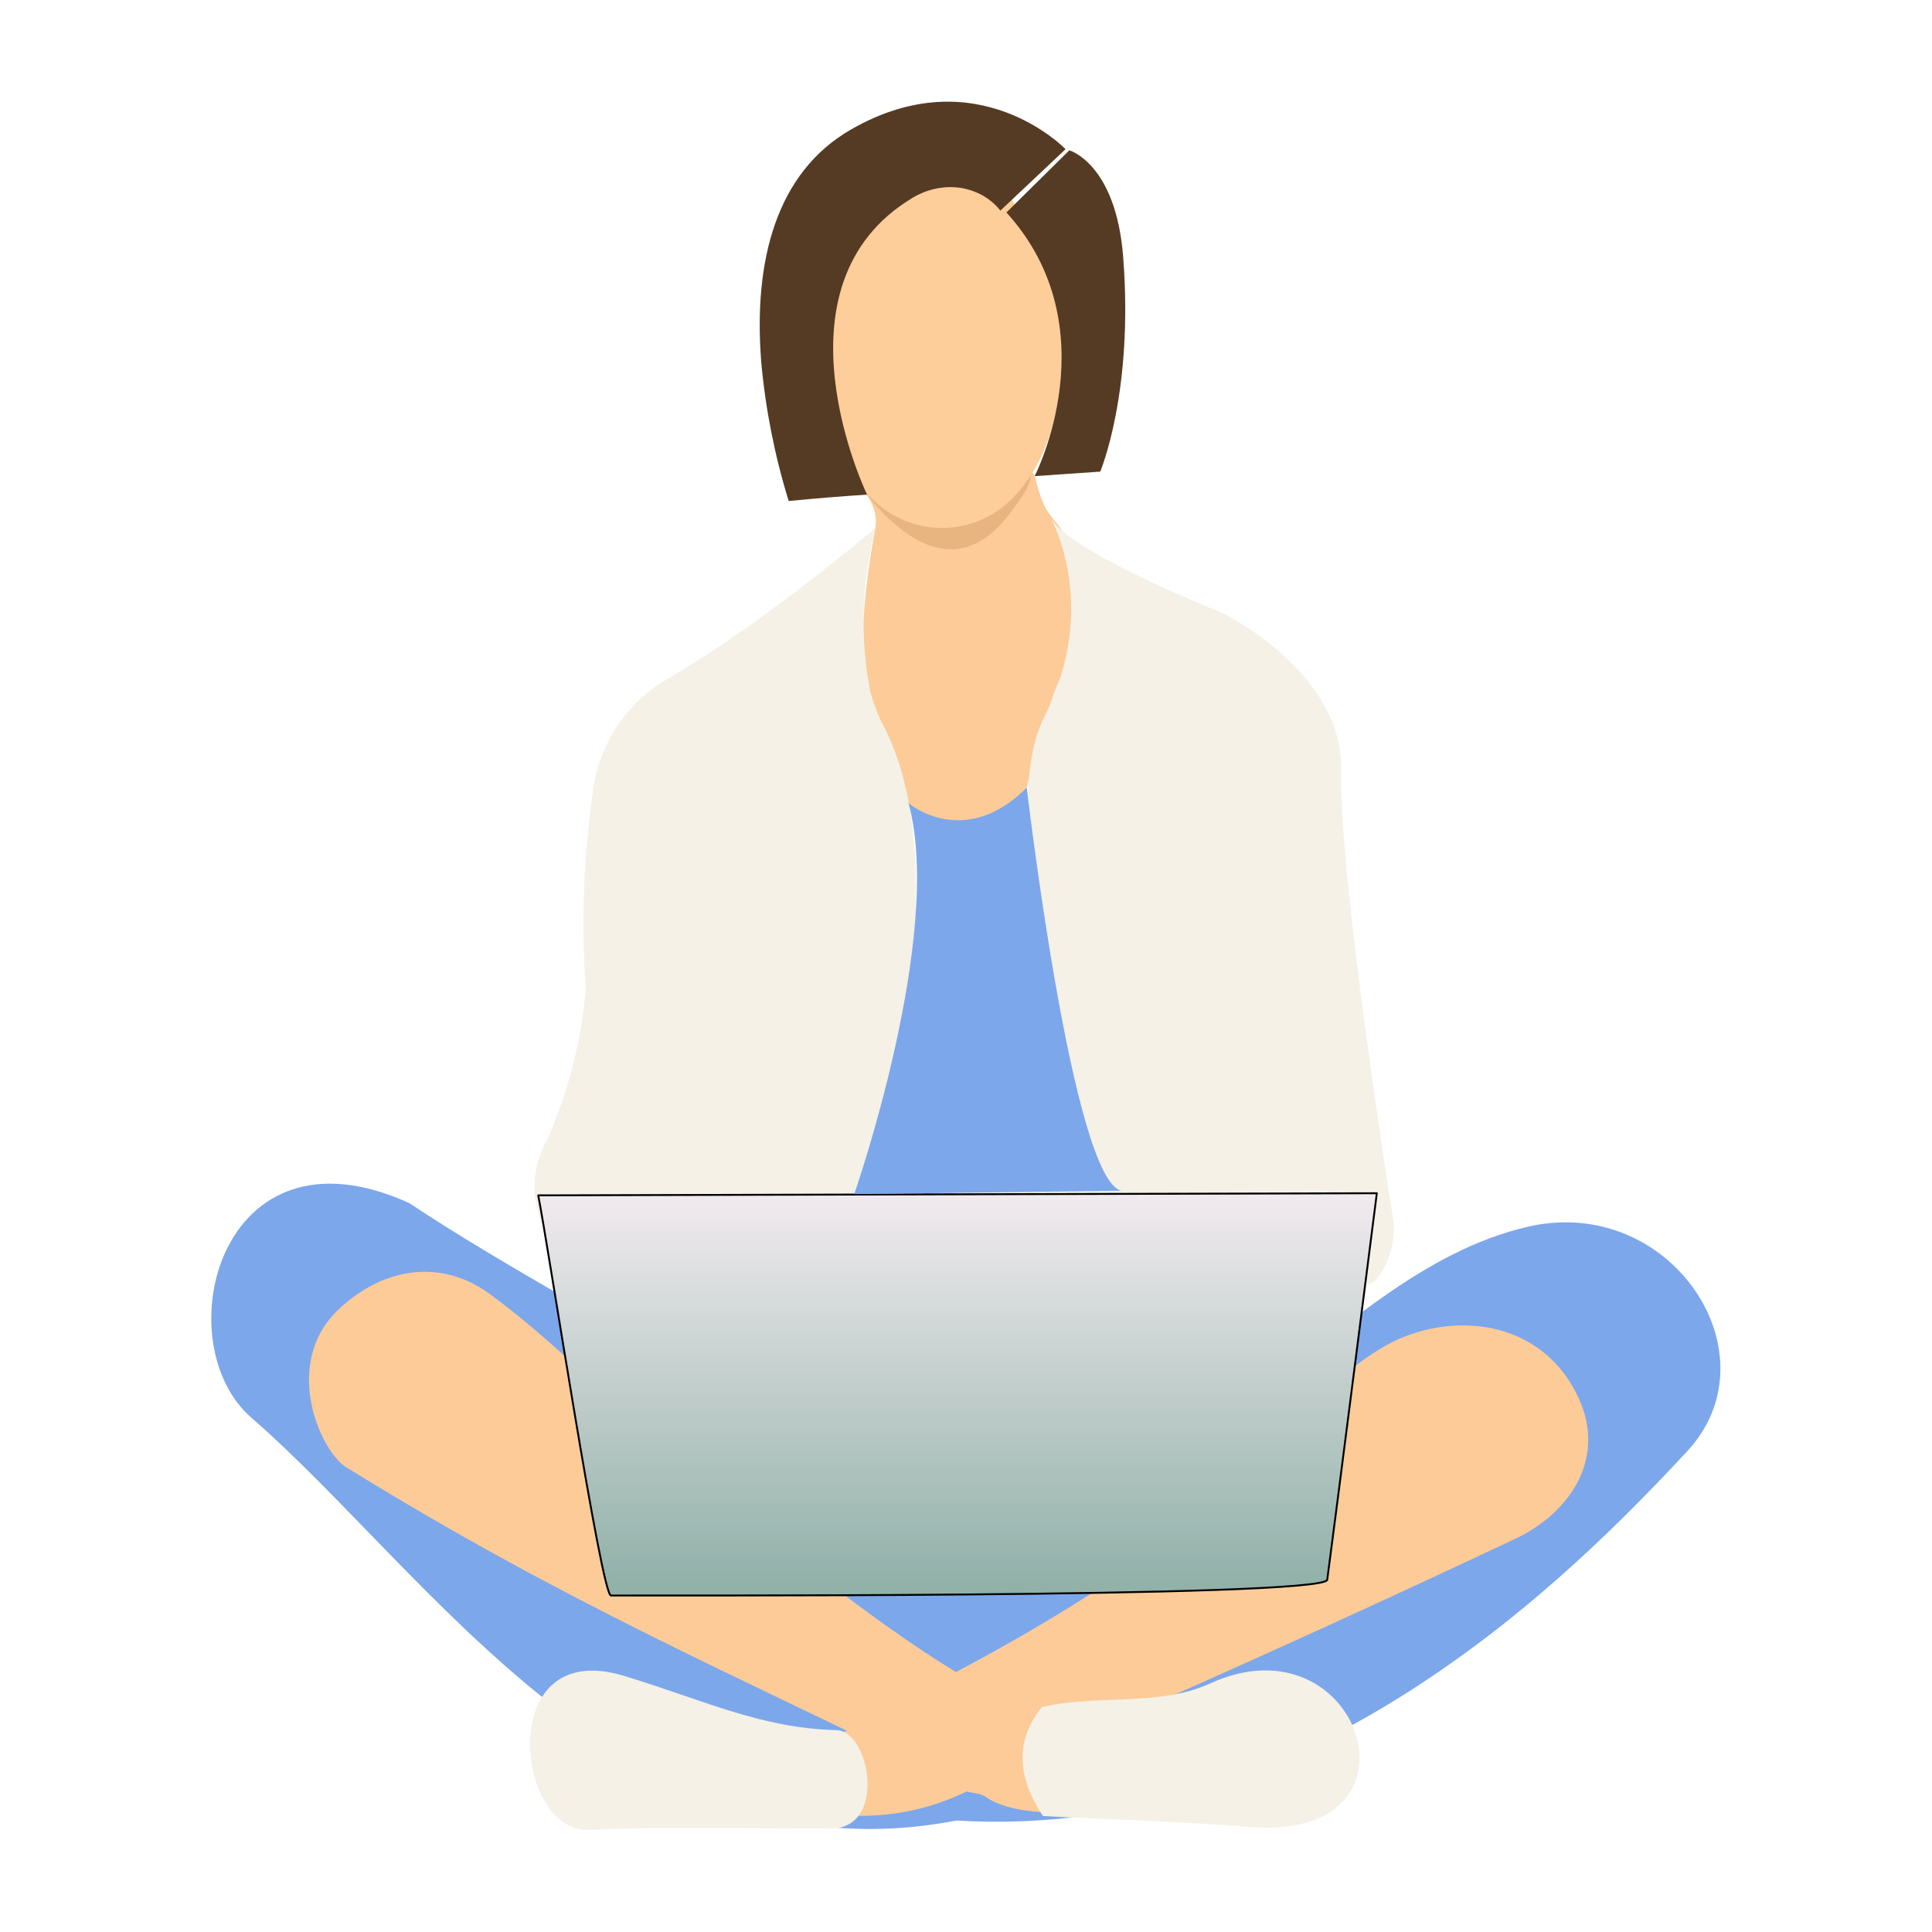
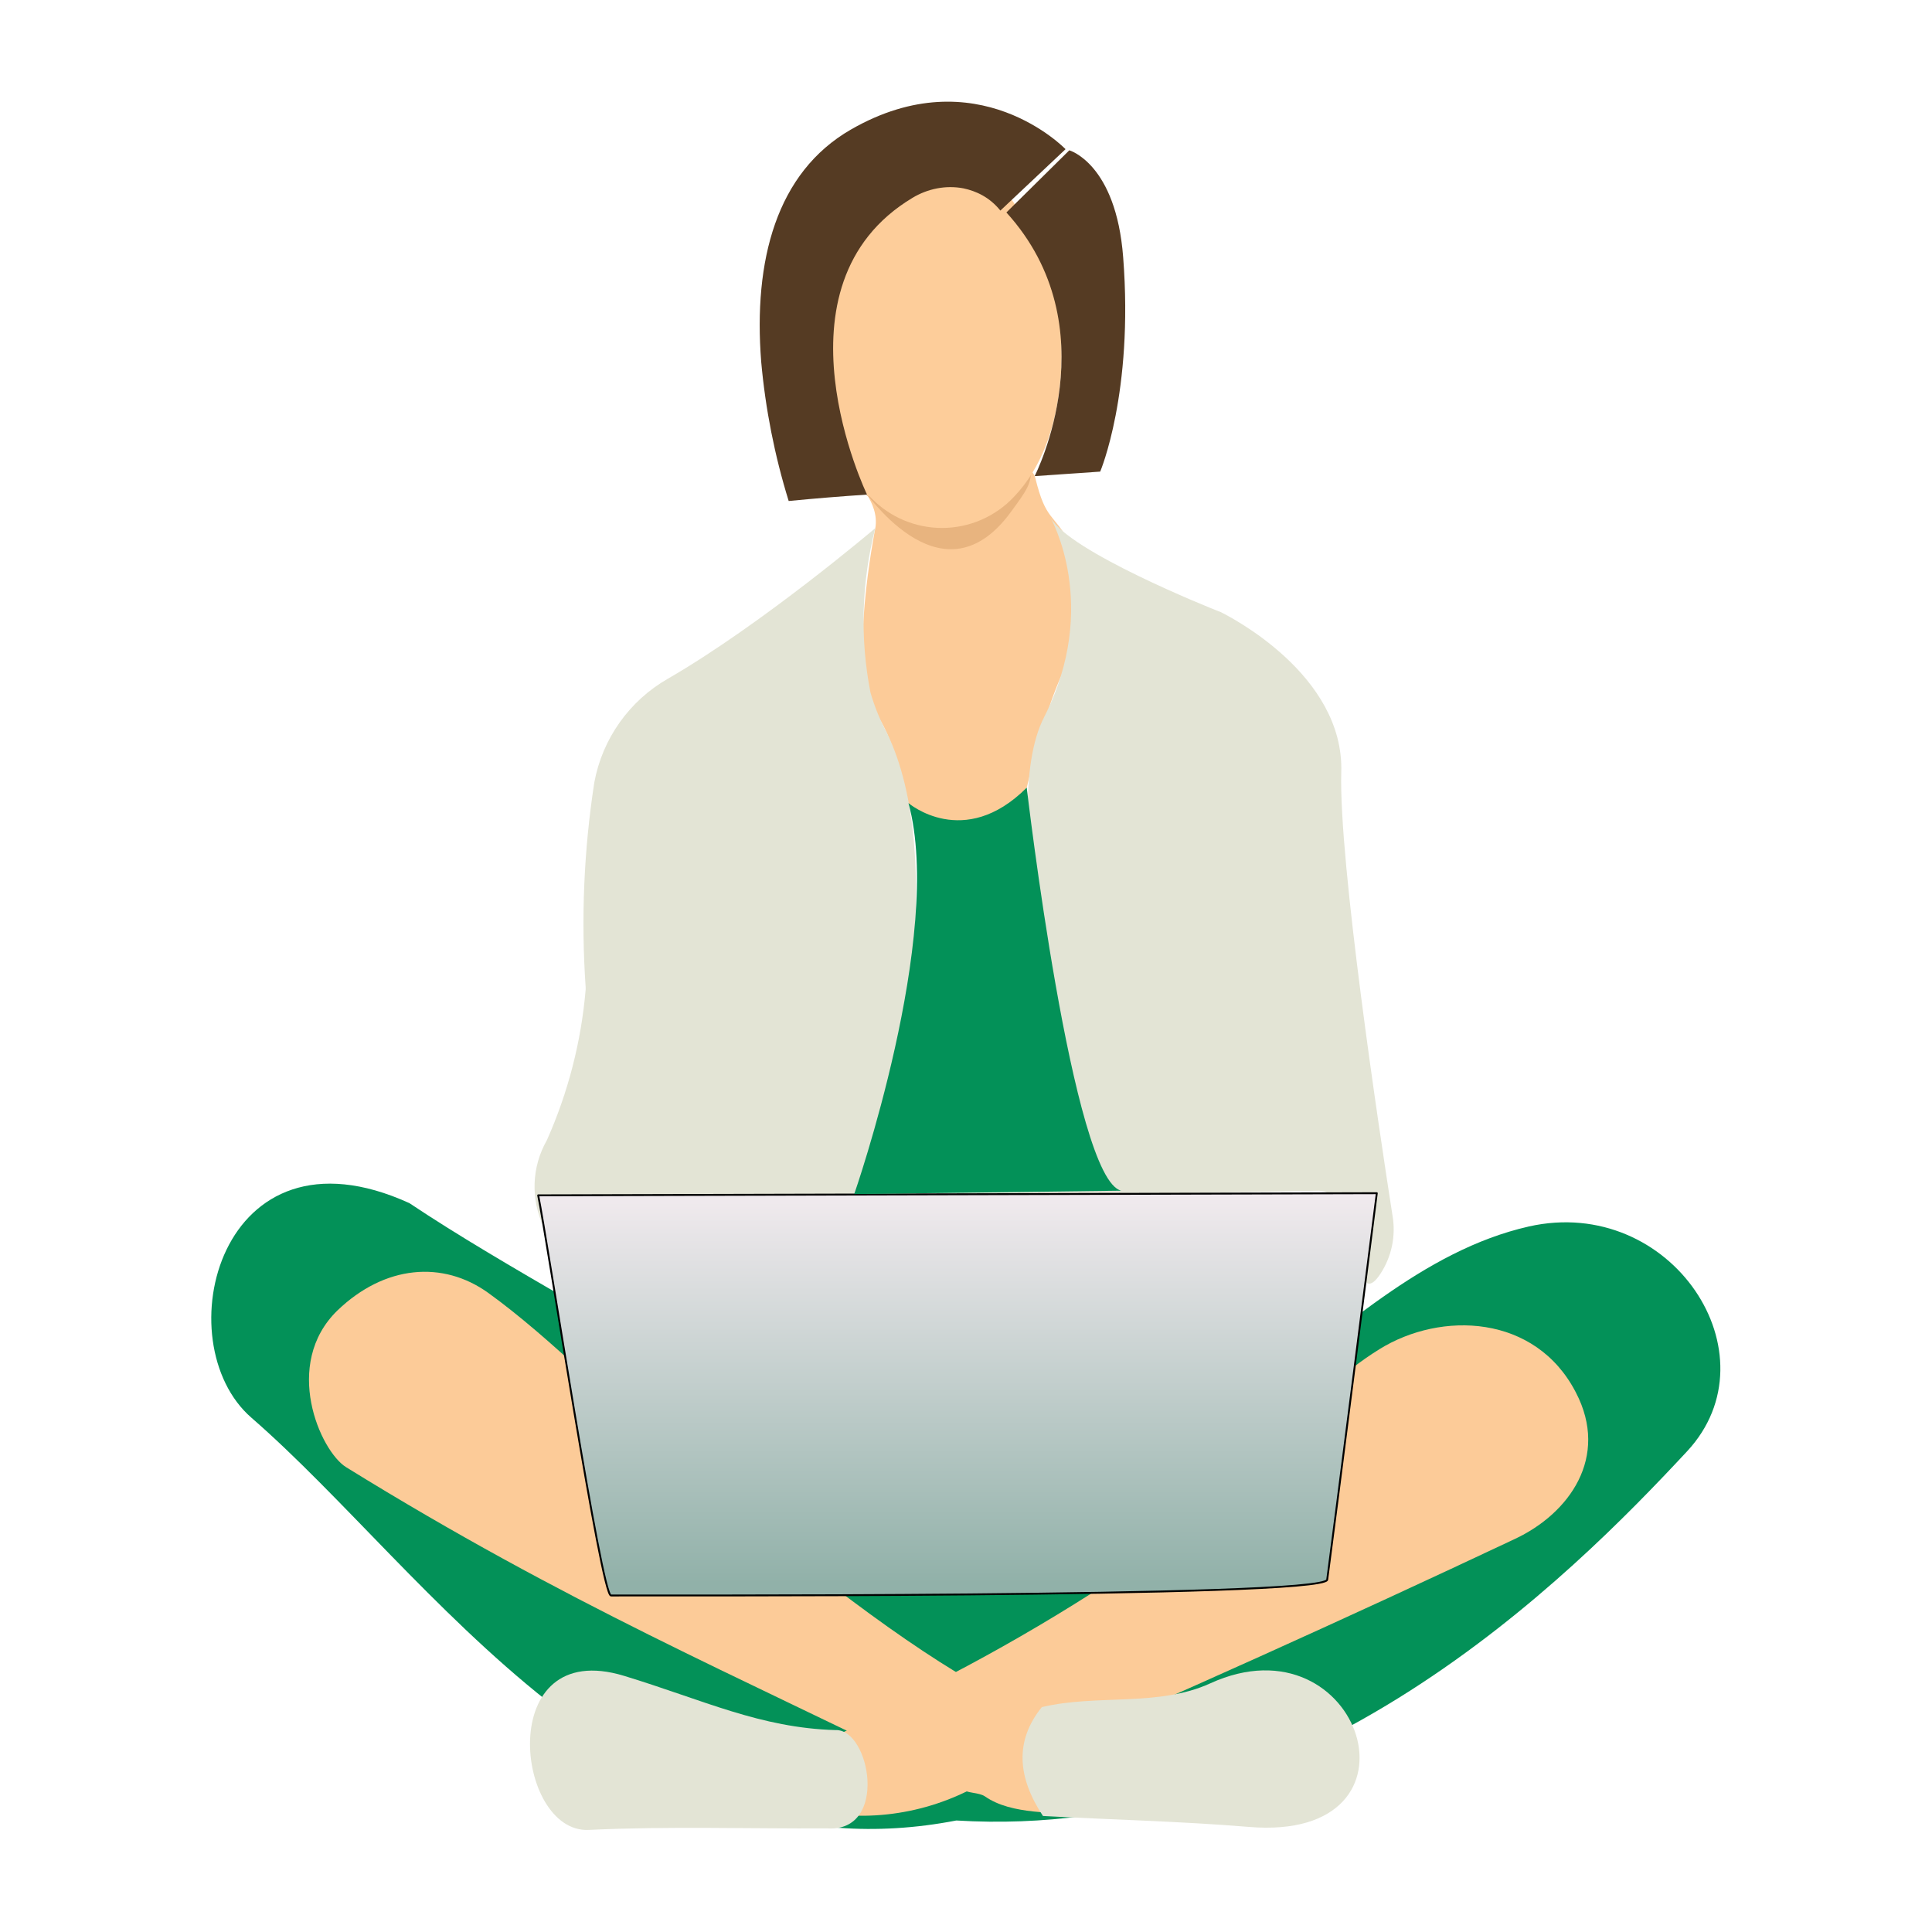
- <svg xmlns="http://www.w3.org/2000/svg" width="100%" height="100%" viewBox="0 0 11113 11113" version="1.1" xml:space="preserve" style="fill-rule:evenodd;clip-rule:evenodd;stroke-linejoin:round;stroke-miterlimit:2;">
+ <svg xmlns="http://www.w3.org/2000/svg" width="100%" height="100%" viewBox="0 0 46305 46305" version="1.1" xml:space="preserve" style="fill-rule:evenodd;clip-rule:evenodd;stroke-linejoin:round;stroke-miterlimit:2;">
  <g>
-     <path d="M3269.12,7052.75c-0,0 4.333,320.671 214.504,485.342c0,-0 -95.333,-576.346 463.679,-578.513c569.846,-2.166 -403.008,-208.004 -678.183,93.171Z" style="fill:#fdcd9a;fill-rule:nonzero;" />
-     <path d="M5035,3037.82c0,-0 -164.671,823.35 0,1059.53c88.833,130 130.004,288.171 149.504,405.175c26.584,179.858 182.567,314.475 364.375,314.475c42.729,-0 85.129,-7.43 125.3,-21.971c116.938,-43.117 204.346,-142.763 231.842,-264.338c49.833,-212.337 153.833,-611.012 273.004,-780.016c52,-71.505 71.5,-162.505 65,-249.175c-6.15,-130.067 -36.271,-257.88 -88.833,-377.009c-99.671,-177.671 -138.671,-127.833 -199.338,-372.675c-58.5,-242.671 -1046.53,-6.5 -1042.19,0c-0,8.667 147.337,134.338 121.337,286.009Z" style="fill:#fccb98;fill-rule:nonzero;" />
-     <path d="M4987.33,2853.65c-43.337,-95.338 411.675,660.85 827.684,91c93.171,-127.833 117.004,-158.167 117.004,-255.671l-0,21.667l-944.688,143.004Z" style="fill:#e8b47f;fill-rule:nonzero;" />
-     <path d="M5015.5,2868.81c-188.504,-186.338 -346.675,-530.846 -223.171,-1161.36l19.5,-71.504c43.334,-134.333 203.671,-563.346 537.346,-712.85c398.675,-177.671 702.013,634.85 738.85,853.687c28.167,166.838 69.333,741.017 -255.675,1081.19c-107.25,114.1 -257.058,178.904 -413.646,178.904c-151.391,0 -296.646,-60.558 -403.204,-168.071Z" style="fill:#fdcd9a;fill-rule:nonzero;" />
-     <path d="M4987.33,2844.98c0,0 -580.683,-1202.53 262.171,-1707.37c86.667,-52.004 190.671,-73.671 292.508,-54.171c71.501,15.167 149.501,49.838 212.338,127.838l374.842,-353.175c-0,-0 -509.179,-530.846 -1235.03,-112.671c-429.009,247.008 -561.18,754.021 -515.68,1334.7c24.355,272.05 77.375,540.767 158.171,801.684c150.025,-14.559 300.263,-26.846 450.679,-36.834Z" style="fill:#553b23;fill-rule:nonzero;" />
-     <path d="M5789,1222.11l361.842,-357.508c-0,0 268.671,75.837 309.841,615.346c60.667,780.021 -132.17,1232.86 -132.17,1232.86l-377.009,26c2.167,-4.333 437.675,-855.85 -162.504,-1516.7Z" style="fill:#553b23;fill-rule:nonzero;" />
-     <path d="M5035,3037.82c0,-0 -650.017,552.512 -1193.86,866.687c-221.417,126.817 -376.075,344.938 -422.509,595.846c-60.3,389.833 -77.004,785.175 -49.833,1178.69l-0,13c-25.417,299.333 -100.863,592.296 -223.171,866.687c-87.842,153.642 -94.342,341.171 -17.337,500.513c16.037,32.479 49.25,53.125 85.479,53.125c22.662,-0 44.612,-8.08 61.858,-22.792c212.471,-179.838 499.363,-246.117 769.183,-177.671l21.671,2.167l3520.91,-65l32.5,4.333c52,19.5 182.004,95.334 203.671,390.009c13,184.17 67.166,158.17 114.837,86.666c66.258,-99.3 91.867,-220.375 71.5,-338.008c-75.833,-485.342 -309.842,-2038.88 -294.675,-2550.22c17.333,-561.183 -643.512,-897.021 -697.679,-923.021l-6.5,-2.167c-56.338,-21.67 -860.188,-344.508 -968.525,-539.512c-0,-0 290.342,507.008 -36.833,1148.36c-279.505,546.013 138.67,2069.21 270.841,2511.22c2.404,8.454 3.617,17.204 3.617,26.004c-0,52.021 -42.596,94.946 -94.621,95.334l-1034.45,-0c-51.113,-0 -93.171,-42.054 -93.171,-93.167c0,-8.042 1.042,-16.058 3.1,-23.837c93.167,-400.842 394.342,-1700.87 39,-2428.89c-39.15,-73.017 -70.396,-150 -93.167,-229.671c-60.95,-313.066 -51.329,-635.821 28.167,-944.687Z" style="fill:#f5f1e6;fill-rule:nonzero;" />
-     <path d="M5500.83,10471.8c-1893.71,366.175 -3029.07,-1425.69 -4053.93,-2316.22c-500.508,-433.346 -186.337,-1733.38 907.854,-1235.03c561.18,374.842 1289.2,749.684 1850.38,1122.36l2987.91,-0c504.841,-372.675 990.187,-849.354 1601.2,-988.021c819.02,-184.171 1427.87,736.683 910.02,1293.53c-669.512,719.35 -2181.88,2246.88 -4203.42,2123.38l-0.013,0Z" style="fill:#7ca7eb;" />
-     <path d="M7934.04,7761.25c-439.846,273.004 -650.017,676.013 -1085.53,1016.19c-504.109,366.541 -1038.31,689.795 -1596.87,966.354c-140.838,41.171 -331.508,208.004 -472.346,249.175c-17.333,216.671 13.004,223.171 -4.333,439.841c349.971,46.175 704.616,-43.854 990.191,-251.337c989.692,-426.042 1972.08,-868.833 2946.73,-1328.2c316.341,-147.337 546.012,-472.346 353.175,-842.854c-231.842,-450.679 -775.688,-470.179 -1131.03,-249.171Z" style="fill:#fccb98;" />
-     <path d="M4759.83,10517.3c-457.175,2.167 -916.521,-13.004 -1373.7,8.667c-422.508,19.5 -543.845,-1113.69 203.671,-886.188c461.509,140.838 782.184,299.005 1215.53,312.005c199.337,-8.667 307.67,587.183 -45.505,565.516Z" style="fill:#f5f1e6;" />
-     <path d="M2807.61,7436.25c366.175,264.338 728.016,643.513 1124.53,985.854c576.345,496.179 1174.36,970.688 1661.87,1252.36c151.129,102.658 334.084,148.008 515.679,127.837c8.667,0 -71.504,0 84.5,-6.5c101.838,-4.333 208.005,158.167 251.338,249.171c45.504,97.504 80.171,82.333 123.504,179.838c71.504,151.67 -309.842,221.004 -318.508,218.837c-188.504,-23.833 -429.009,-2.167 -585.013,-110.5c-34.666,-23.837 -104,-17.337 -138.671,-43.337c-46.583,-32.996 -95.854,-61.988 -147.333,-86.667c-1146.2,-567.679 -2116.88,-977.188 -3388.75,-1763.71c-149.504,-93.167 -368.341,-591.513 -49.833,-901.355c273.004,-262.17 606.679,-288.17 866.687,-101.833Z" style="fill:#fccb98;" />
-     <path d="M5992.67,9819.62c318.508,-75.837 669.516,0 968.52,-136.504c866.688,-396.508 1297.86,916.521 221.005,825.517c-392.175,-32.501 -788.684,-41.167 -1183.03,-62.834c-143.004,-216.671 -166.838,-426.841 -6.5,-626.179Z" style="fill:#f5f1e6;" />
-     <path d="M3514.68,9177.58c-54.167,8.667 -366.887,-2046.83 -418.892,-2301.79l4823.83,-12.263c-0,0 -251.554,1975.59 -285.271,2223.05c-14.579,106.971 -4104.5,88.838 -4119.66,91.004l-0.008,0Z" style="fill:url(#_Linear1);fill-rule:nonzero;stroke:#000;stroke-width:10.83px;" />
-     <path d="M5225.67,4619.5c-0,0 318.508,273.004 680.35,-88.837c-0,-0 262.171,2253.38 543.845,2318.39l-1536.2,19.5c0,0 520.013,-1490.7 312.009,-2249.05Z" style="fill:#7ca7eb;fill-rule:nonzero;" />
+     <path d="M13621.3,29386.5c0,0 18.055,1336.13 893.767,2022.26c0,-0 -397.221,-2401.44 1932,-2410.47c2374.36,-9.025 -1679.2,-866.684 -2825.76,388.212Z" style="fill:#fdcd9a;fill-rule:nonzero;" />
+     <path d="M20979.2,12657.6c-0,0 -686.13,3430.62 -0,4414.71c370.137,541.666 541.683,1200.71 622.933,1688.23c110.767,749.408 760.696,1310.31 1518.23,1310.31c178.038,0 354.704,-30.958 522.084,-91.545c487.241,-179.655 851.441,-594.846 966.008,-1101.41c207.637,-884.737 640.971,-2545.88 1137.52,-3250.07c216.667,-297.938 297.917,-677.105 270.834,-1038.23c-25.625,-541.945 -151.129,-1074.5 -370.138,-1570.87c-415.296,-740.296 -577.796,-532.638 -830.575,-1552.81c-243.75,-1011.13 -4360.54,-27.083 -4342.46,0c0,36.113 613.904,559.742 505.571,1191.7l-0.004,-0.021Z" style="fill:#fccb98;fill-rule:nonzero;" />
+     <path d="M20780.5,11890.2c-180.571,-397.241 1715.31,2753.54 3448.68,379.167c388.213,-532.637 487.517,-659.029 487.517,-1065.3l-0,90.279l-3936.2,595.85Z" style="fill:#e8b47f;fill-rule:nonzero;" />
+     <path d="M20897.9,11953.4c-785.434,-776.408 -1444.48,-2211.86 -929.88,-4839l81.25,-297.933c180.559,-559.721 848.63,-2347.28 2238.94,-2970.21c1661.15,-740.295 2925.05,2645.21 3078.54,3557.03c117.362,695.158 288.887,3087.57 -1065.31,4504.96c-446.875,475.416 -1071.08,745.433 -1723.53,745.433c-630.795,0 -1236.03,-252.325 -1680.02,-700.296l-0,0.017Z" style="fill:#fdcd9a;fill-rule:nonzero;" />
+     <path d="M20780.5,11854.1c-0,0 -2419.51,-5010.54 1092.38,-7114.04c361.112,-216.684 794.462,-306.963 1218.78,-225.713c297.921,63.196 622.921,207.658 884.742,532.658l1561.84,-1471.56c0,-0 -2121.58,-2211.86 -5145.96,-469.463c-1787.54,1029.2 -2338.25,3141.76 -2148.67,5561.25c101.479,1133.54 322.395,2253.2 659.045,3340.35c625.105,-60.663 1251.1,-111.859 1877.83,-153.475l0.004,-0.005Z" style="fill:#553b23;fill-rule:nonzero;" />
+     <path d="M24120.8,5092.12l1507.67,-1489.62c0,0 1119.46,315.988 1291.01,2563.94c252.779,3250.09 -550.709,5136.92 -550.709,5136.92l-1570.87,108.333c9.03,-18.054 1823.65,-3566.04 -677.1,-6319.58l0,0.008Z" style="fill:#553b23;fill-rule:nonzero;" />
+     <path d="M20979.2,12657.6c-0,0 -2708.41,2302.13 -4974.42,3611.2c-922.571,528.404 -1566.98,1437.24 -1760.45,2482.69c-251.25,1624.3 -320.85,3271.56 -207.638,4911.21l0,54.167c-105.904,1247.22 -420.262,2467.9 -929.879,3611.2c-366.008,640.175 -393.091,1421.55 -72.237,2085.47c66.821,135.33 205.208,221.355 356.162,221.355c94.425,-0 185.884,-33.667 257.742,-94.967c885.296,-749.325 2080.68,-1025.49 3204.93,-740.296l90.296,9.029l14670.5,-270.833l135.417,18.054c216.666,81.25 758.35,397.225 848.629,1625.04c54.167,767.375 279.858,659.041 478.488,361.108c276.075,-413.75 382.779,-918.229 297.916,-1408.37c-315.971,-2022.26 -1291.01,-8495.33 -1227.81,-10625.9c72.221,-2338.26 -2681.3,-3737.59 -2907,-3845.92l-27.083,-9.029c-234.742,-90.292 -3584.12,-1435.45 -4035.52,-2247.97c-0,-0 1209.76,2112.53 -153.471,4784.83c-1164.6,2275.05 577.792,8621.71 1128.5,10463.4c10.017,35.225 15.071,71.683 15.071,108.35c-0,216.754 -177.483,395.608 -394.254,397.225l-4310.21,-0c-212.97,-0 -388.212,-175.225 -388.212,-388.196c-0,-33.508 4.342,-66.908 12.917,-99.321c388.195,-1670.17 1643.09,-7086.96 162.5,-10120.4c-163.125,-304.237 -293.317,-625 -388.196,-956.962c-253.959,-1304.44 -213.871,-2649.25 117.362,-3936.2l-0.012,0.008Z" style="fill:#e3e4d5;fill-rule:nonzero;" />
+     <path d="M22920.1,43632.5c-7890.46,1525.73 -12621.1,-5940.38 -16891.4,-9650.92c-2085.45,-1805.61 -776.404,-7222.42 3782.72,-5145.96c2338.25,1561.84 5371.67,3123.68 7709.92,4676.5l12449.6,0c2103.5,-1552.81 4125.78,-3538.97 6671.67,-4116.75c3412.58,-767.379 5949.46,3069.51 3791.75,5389.71c-2789.63,2997.29 -9091.17,9362 -17514.2,8847.42l-0.054,-0l-0.004,0.004Z" style="fill:#039158;" />
+     <path d="M33058.5,32338.5c-1832.69,1137.52 -2708.4,2816.72 -4523.04,4234.12c-2100.45,1527.25 -4326.29,2874.15 -6653.62,4026.47c-586.825,171.546 -1381.28,866.683 -1968.11,1038.23c-72.221,902.796 54.183,929.879 -18.054,1832.67c1458.21,192.395 2935.9,-182.725 4125.8,-1047.24c4123.72,-1775.17 8217,-3620.14 12278,-5534.17c1318.09,-613.904 2275.05,-1968.11 1471.56,-3511.89c-966.009,-1877.83 -3232.03,-1959.08 -4712.62,-1038.21l0.054,0.009Z" style="fill:#fccb98;" />
+     <path d="M19832.6,43822.1c-1904.9,9.029 -3818.84,-54.183 -5723.75,36.113c-1760.45,81.25 -2266.02,-4640.38 848.629,-3692.45c1922.95,586.825 3259.1,1245.85 5064.71,1300.02c830.57,-36.113 1281.96,2446.6 -189.605,2356.32l0.017,0Z" style="fill:#e3e4d5;" />
+     <path d="M11698.4,30984.4c1525.73,1101.41 3033.4,2681.3 4685.54,4107.73c2401.44,2067.41 4893.17,4044.53 6924.46,5218.17c629.704,427.741 1392.02,616.7 2148.66,532.654c36.112,-0 -297.934,-0 352.083,-27.084c424.325,-18.054 866.687,659.03 1047.24,1038.21c189.6,406.267 334.045,343.054 514.6,749.325c297.933,631.958 -1291.01,920.85 -1327.12,911.821c-785.433,-99.304 -1787.54,-9.029 -2437.55,-460.417c-144.442,-99.321 -433.334,-72.237 -577.796,-180.571c-194.096,-137.483 -399.392,-258.283 -613.888,-361.112c-4775.83,-2365.33 -8820.33,-4071.62 -14119.8,-7348.79c-622.934,-388.196 -1534.75,-2464.64 -207.638,-3755.65c1137.52,-1092.38 2527.83,-1200.71 3611.2,-424.304l0,0.021Z" style="fill:#fccb98;" />
+     <path d="M24969.5,40915.1c1327.12,-315.987 2789.65,0 4035.5,-568.766c3611.2,-1652.12 5407.75,3818.84 920.855,3439.65c-1634.06,-135.421 -3286.18,-171.529 -4929.29,-261.808c-595.85,-902.796 -695.158,-1778.51 -27.083,-2609.08l0.02,0Z" style="fill:#e3e4d5;" />
+     <path d="M14644.5,38239.9c-225.696,36.112 -1528.7,-8528.46 -1745.38,-9590.79l20099.3,-51.096c0,0 -1048.14,8231.62 -1188.63,9262.71c-60.746,445.712 -17102.1,370.158 -17165.2,379.183l-0.033,-0l0.004,-0.004Z" style="fill:url(#_Linear1);fill-rule:nonzero;stroke:#000;stroke-width:45.13px;" />
+     <path d="M21773.6,19247.9c0,-0 1327.12,1137.52 2834.79,-370.155c-0,0 1092.38,9389.08 2266.02,9659.96l-6400.83,81.25c0,-0 2166.72,-6211.25 1300.04,-9371.04l-0.017,-0.012Z" style="fill:#039158;fill-rule:nonzero;" />
  </g>
  <defs>
-     <linearGradient id="_Linear1" x1="0" y1="0" x2="1" y2="0" gradientUnits="userSpaceOnUse" gradientTransform="matrix(1.3798e-13,2253.38,-2253.38,1.3798e-13,5611.33,6849.08)">
+     <linearGradient id="_Linear1" x1="0" y1="0" x2="1" y2="0" gradientUnits="userSpaceOnUse" gradientTransform="matrix(5.74916e-13,9389.08,-9389.08,5.74916e-13,23380.5,28537.8)">
      <stop offset="0" style="stop-color:#f2ebef;stop-opacity:1" />
      <stop offset="1" style="stop-color:#91b1a9;stop-opacity:1" />
    </linearGradient>
  </defs>
</svg>
